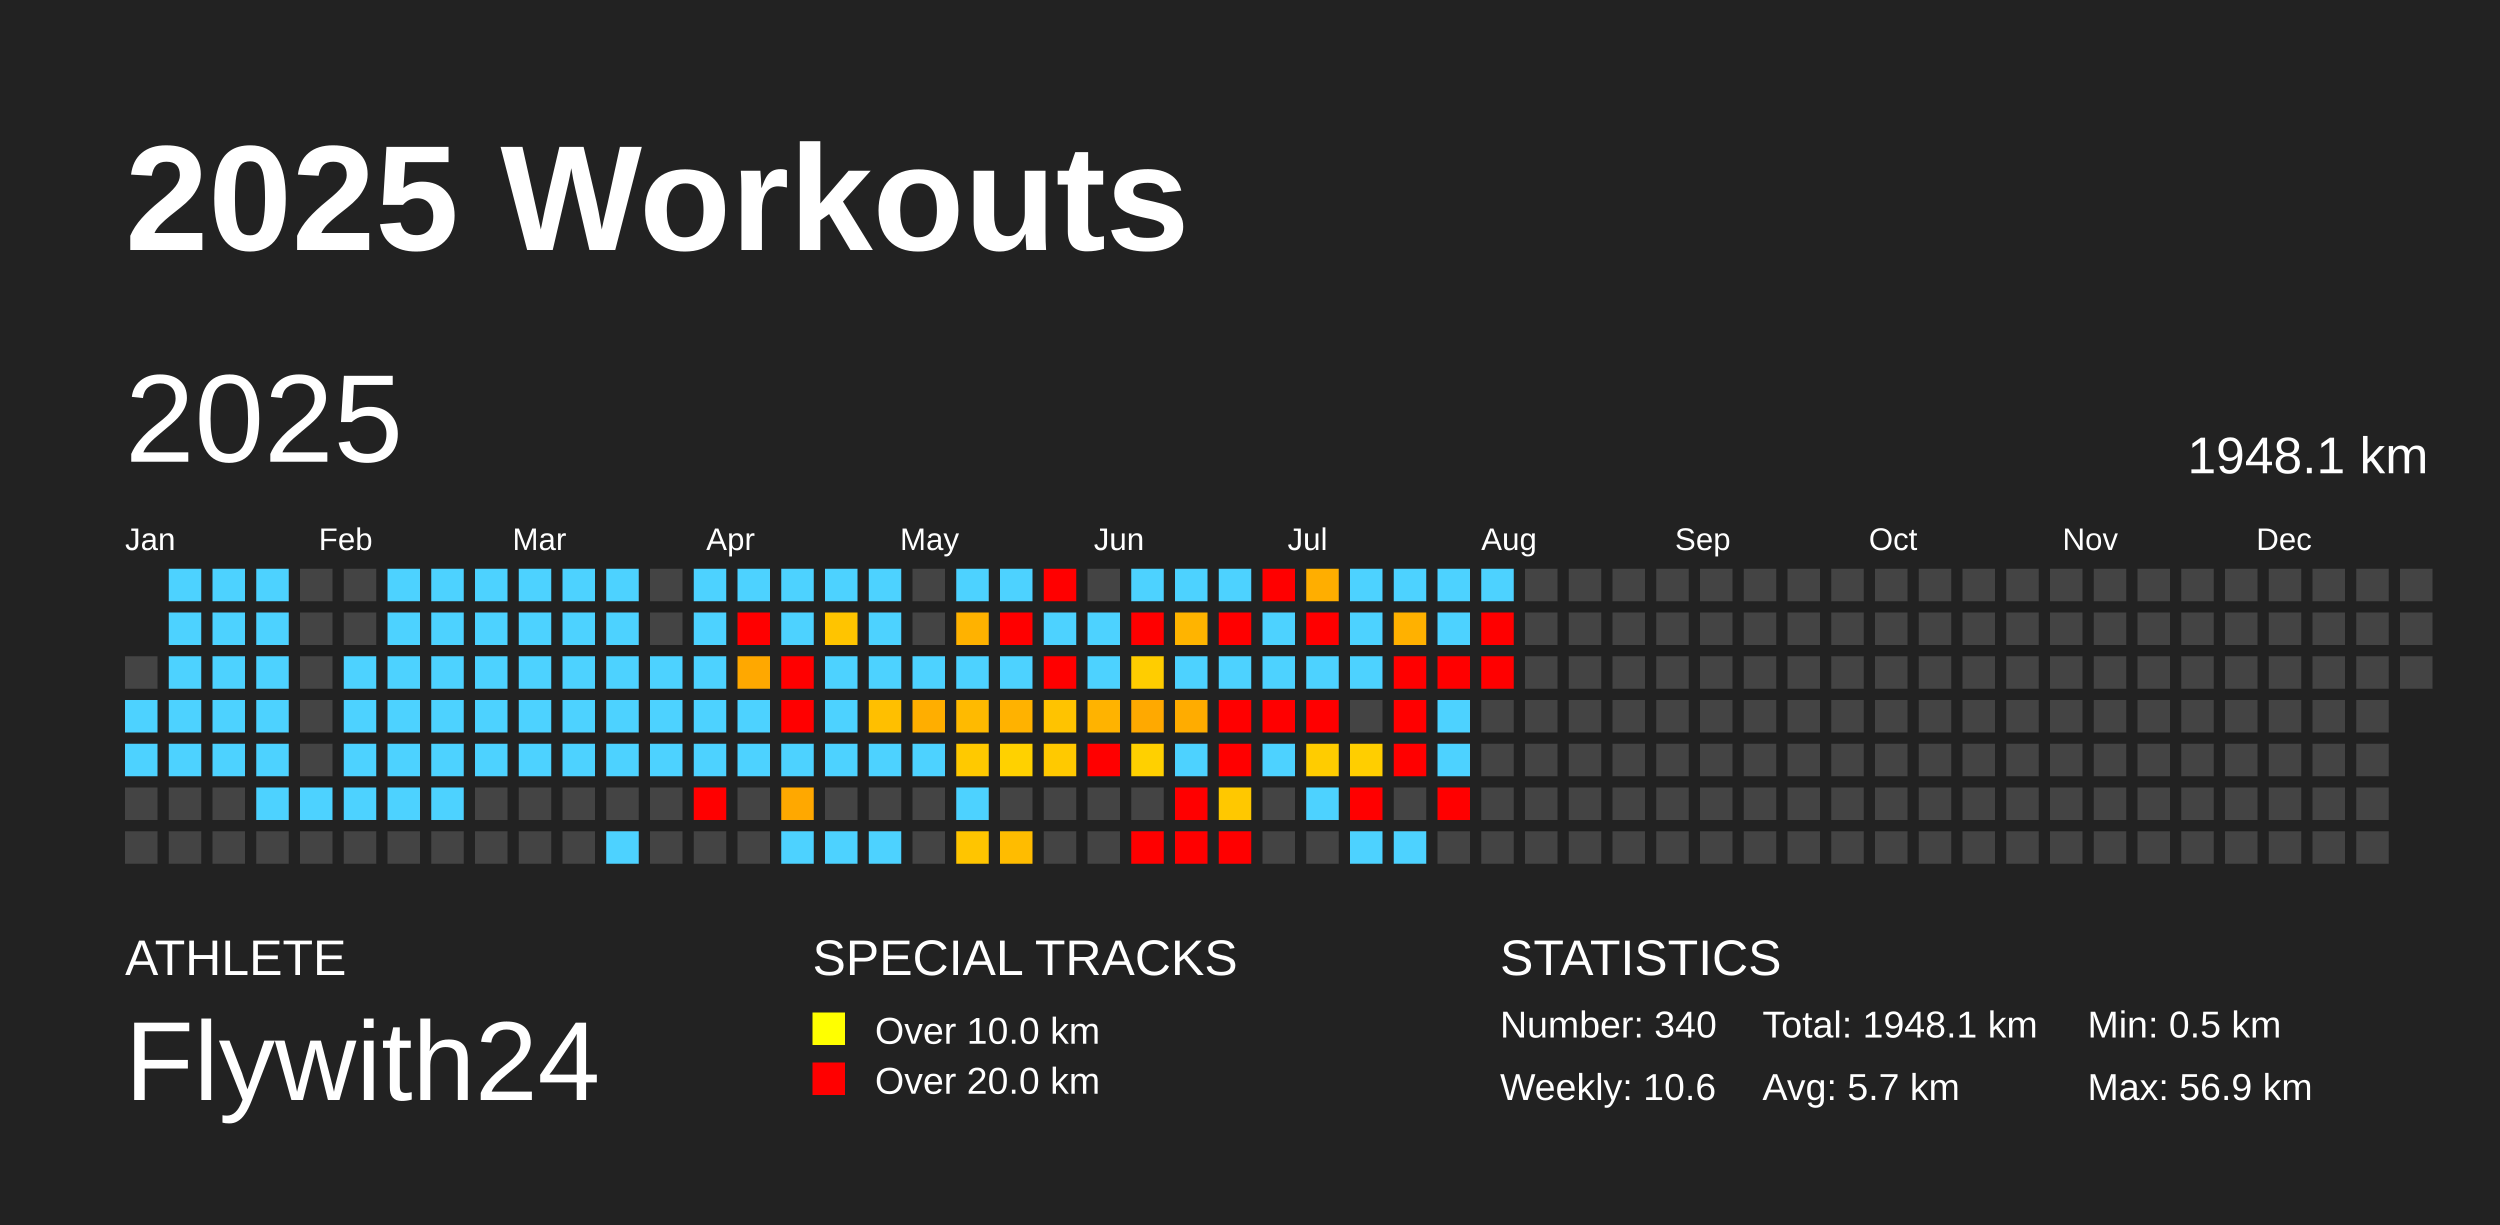
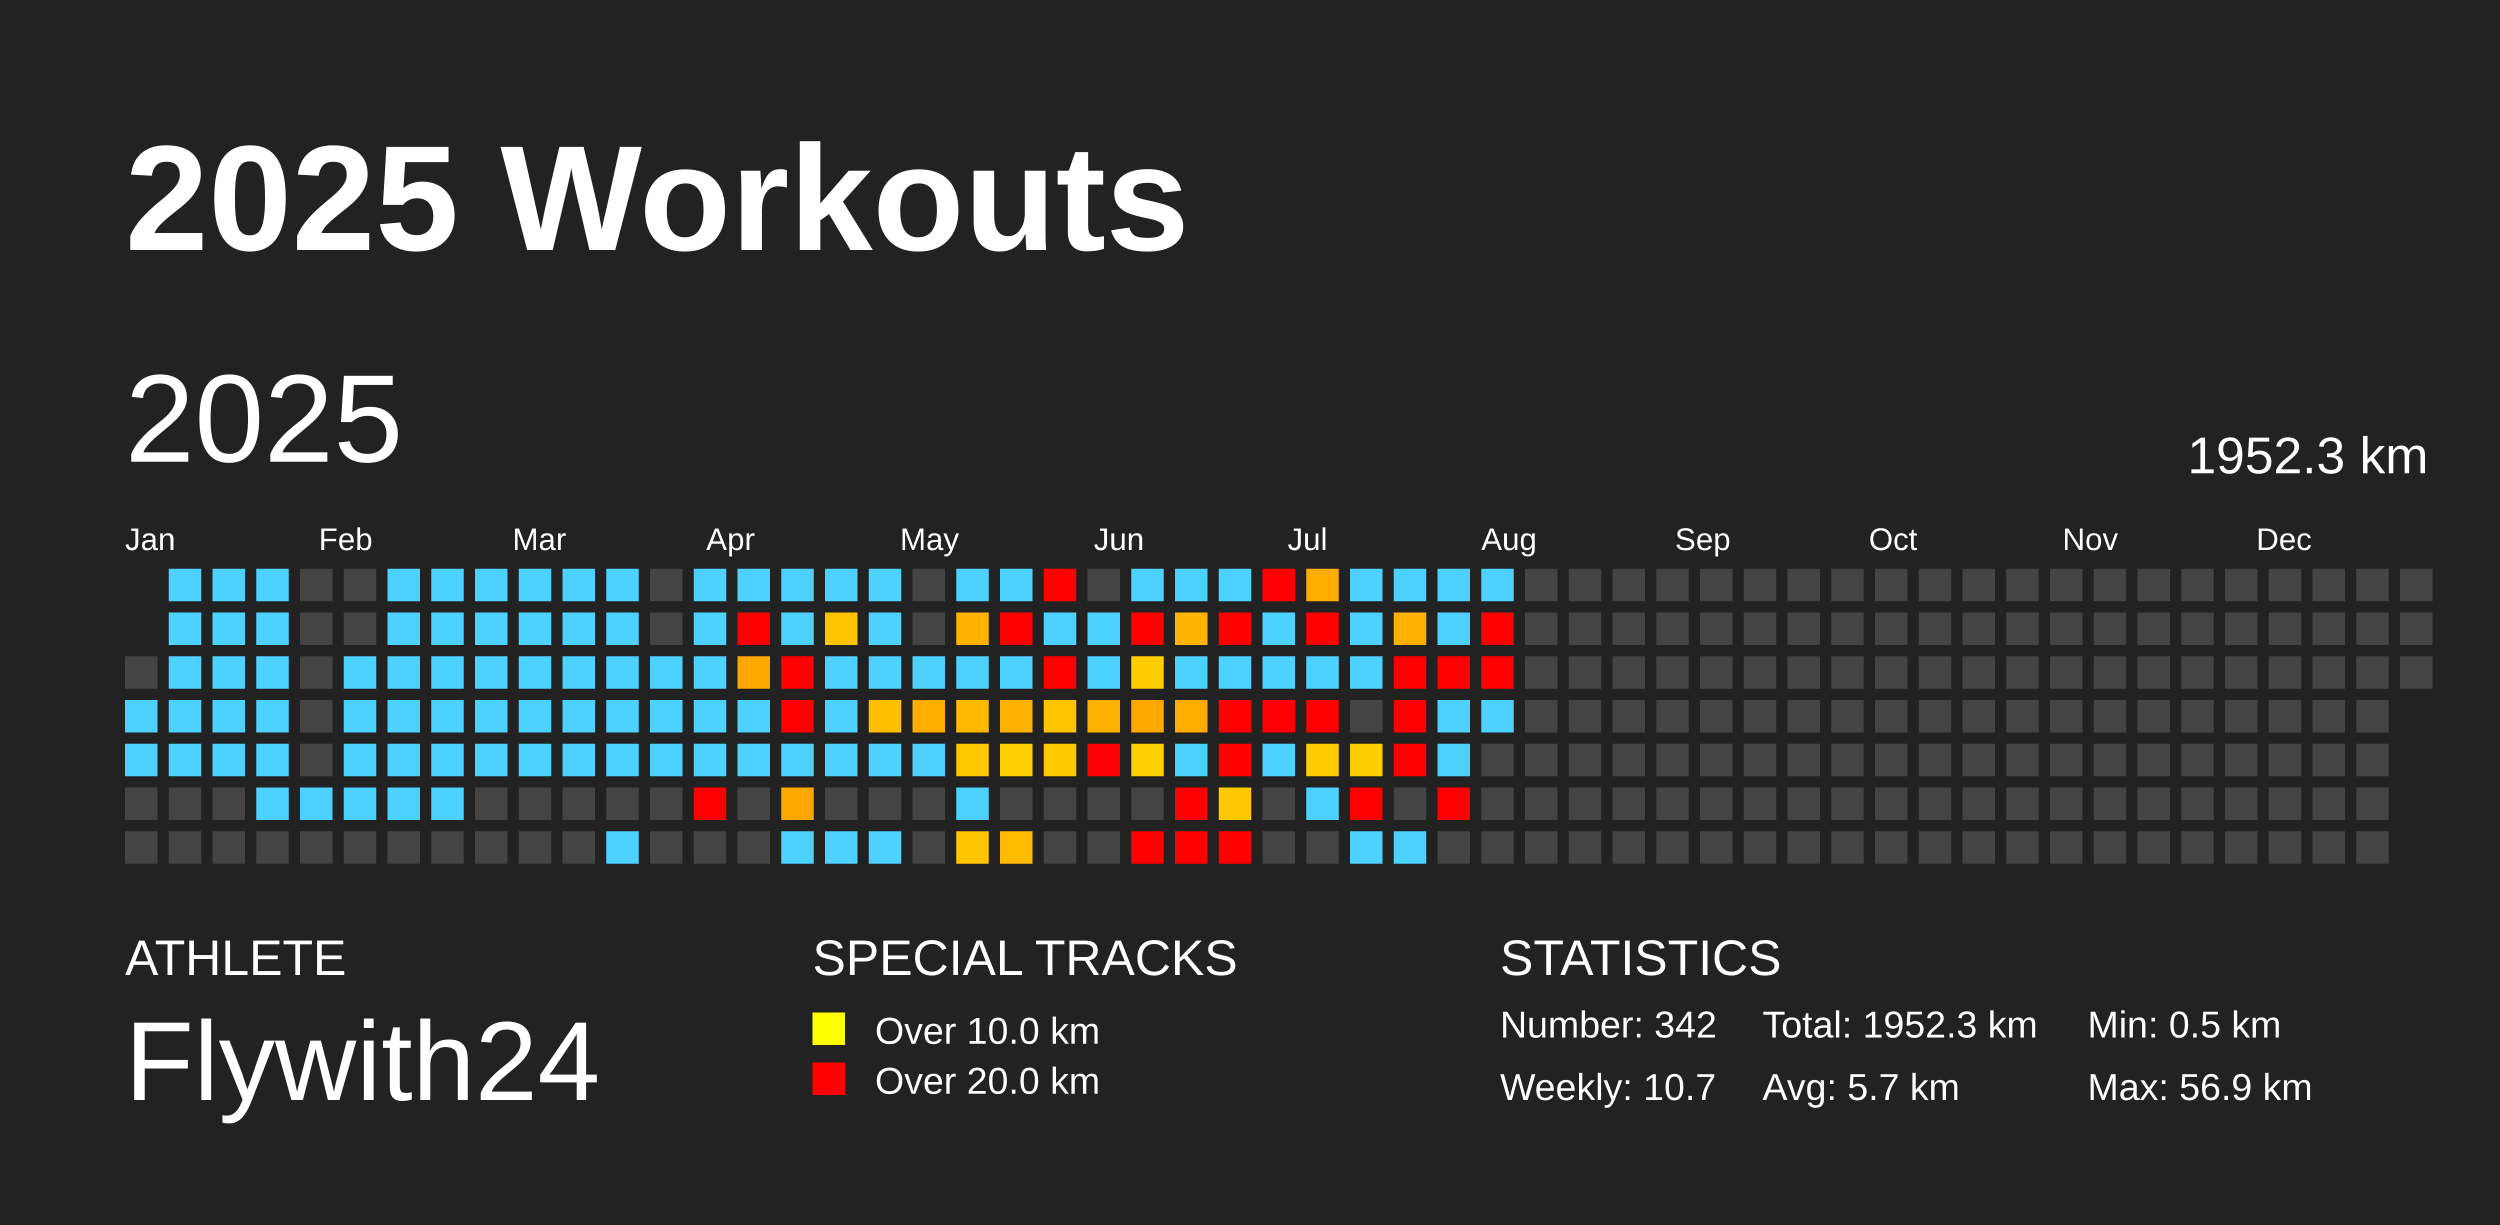
<svg xmlns="http://www.w3.org/2000/svg" baseProfile="full" height="98mm" version="1.1" viewBox="0,0,200,98" width="200mm">
  <defs />
  <rect fill="#222222" height="98" width="200" x="0" y="0" />
  <text fill="#FFFFFF" style="font-size:12px; font-family:Arial; font-weight:bold;" x="10" y="20">2025 Workouts</text>
  <text fill="#FFFFFF" style="font-size:4px; font-family:Arial" x="10" y="78">ATHLETE</text>
  <text fill="#FFFFFF" style="font-size:9px; font-family:Arial" x="10" y="88">Flywith24</text>
  <text fill="#FFFFFF" style="font-size:4px; font-family:Arial" x="65" y="78">SPECIAL TRACKS</text>
  <rect fill="yellow" height="2.6" width="2.6" x="65" y="81" />
  <text fill="#FFFFFF" style="font-size:3px; font-family:Arial" x="70" y="83.5">Over 10.0 km</text>
  <rect fill="red" height="2.6" width="2.6" x="65" y="85" />
  <text fill="#FFFFFF" style="font-size:3px; font-family:Arial" x="70" y="87.5">Over 20.0 km</text>
  <text fill="#FFFFFF" style="font-size:4px; font-family:Arial" x="120" y="78">STATISTICS</text>
-   <text fill="#FFFFFF" style="font-size:3px; font-family:Arial" x="120" y="83">Number: 340</text>
-   <text fill="#FFFFFF" style="font-size:3px; font-family:Arial" x="120" y="88">Weekly: 10.6</text>
-   <text fill="#FFFFFF" style="font-size:3px; font-family:Arial" x="141" y="83">Total: 1948.1 km</text>
+   <text fill="#FFFFFF" style="font-size:3px; font-family:Arial" x="120" y="83">Number: 342</text>
+   <text fill="#FFFFFF" style="font-size:3px; font-family:Arial" x="120" y="88">Weekly: 10.7</text>
+   <text fill="#FFFFFF" style="font-size:3px; font-family:Arial" x="141" y="83">Total: 1952.3 km</text>
  <text fill="#FFFFFF" style="font-size:3px; font-family:Arial" x="141" y="88">Avg: 5.7 km</text>
  <text fill="#FFFFFF" style="font-size:3px; font-family:Arial" x="167" y="83">Min: 0.5 km</text>
  <text fill="#FFFFFF" style="font-size:3px; font-family:Arial" x="167" y="88">Max: 56.9 km</text>
  <text dominant-baseline="hanging" fill="#FFFFFF" style="font-size:10.0px; font-family:Arial;" x="10" y="30">2025</text>
-   <text dominant-baseline="hanging" fill="#FFFFFF" style="font-size:4.125px; font-family:Arial;" x="175" y="35">1948.1 km</text>
+   <text dominant-baseline="hanging" fill="#FFFFFF" style="font-size:4.125px; font-family:Arial;" x="175" y="35">1952.3 km</text>
  <text fill="#FFFFFF" style="font-size:2.5px; font-family:Arial" x="10.0" y="44">Jan</text>
  <text fill="#FFFFFF" style="font-size:2.5px; font-family:Arial" x="25.5" y="44">Feb</text>
  <text fill="#FFFFFF" style="font-size:2.5px; font-family:Arial" x="41.0" y="44">Mar</text>
  <text fill="#FFFFFF" style="font-size:2.5px; font-family:Arial" x="56.5" y="44">Apr</text>
  <text fill="#FFFFFF" style="font-size:2.5px; font-family:Arial" x="72.0" y="44">May</text>
  <text fill="#FFFFFF" style="font-size:2.5px; font-family:Arial" x="87.5" y="44">Jun</text>
  <text fill="#FFFFFF" style="font-size:2.5px; font-family:Arial" x="103.0" y="44">Jul</text>
  <text fill="#FFFFFF" style="font-size:2.5px; font-family:Arial" x="118.5" y="44">Aug</text>
  <text fill="#FFFFFF" style="font-size:2.5px; font-family:Arial" x="134.0" y="44">Sep</text>
  <text fill="#FFFFFF" style="font-size:2.5px; font-family:Arial" x="149.5" y="44">Oct</text>
  <text fill="#FFFFFF" style="font-size:2.5px; font-family:Arial" x="165.0" y="44">Nov</text>
  <text fill="#FFFFFF" style="font-size:2.5px; font-family:Arial" x="180.5" y="44">Dec</text>
  <rect fill="#444444" height="2.6" width="2.6" x="10.0" y="52.5" />
  <rect fill="#4dd2ff" height="2.6" width="2.6" x="10.0" y="56.0" />
  <rect fill="#4dd2ff" height="2.6" width="2.6" x="10.0" y="59.5" />
  <rect fill="#444444" height="2.6" width="2.6" x="10.0" y="63.0" />
  <rect fill="#444444" height="2.6" width="2.6" x="10.0" y="66.5" />
  <rect fill="#4dd2ff" height="2.6" width="2.6" x="13.5" y="45.5" />
  <rect fill="#4dd2ff" height="2.6" width="2.6" x="13.5" y="49.0" />
  <rect fill="#4dd2ff" height="2.6" width="2.6" x="13.5" y="52.5" />
  <rect fill="#4dd2ff" height="2.6" width="2.6" x="13.5" y="56.0" />
  <rect fill="#4dd2ff" height="2.6" width="2.6" x="13.5" y="59.5" />
  <rect fill="#444444" height="2.6" width="2.6" x="13.5" y="63.0" />
  <rect fill="#444444" height="2.6" width="2.6" x="13.5" y="66.5" />
  <rect fill="#4dd2ff" height="2.6" width="2.6" x="17.0" y="45.5" />
  <rect fill="#4dd2ff" height="2.6" width="2.6" x="17.0" y="49.0" />
  <rect fill="#4dd2ff" height="2.6" width="2.6" x="17.0" y="52.5" />
  <rect fill="#4dd2ff" height="2.6" width="2.6" x="17.0" y="56.0" />
  <rect fill="#4dd2ff" height="2.6" width="2.6" x="17.0" y="59.5" />
  <rect fill="#444444" height="2.6" width="2.6" x="17.0" y="63.0" />
  <rect fill="#444444" height="2.6" width="2.6" x="17.0" y="66.5" />
  <rect fill="#4dd2ff" height="2.6" width="2.6" x="20.5" y="45.5" />
  <rect fill="#4dd2ff" height="2.6" width="2.6" x="20.5" y="49.0" />
  <rect fill="#4dd2ff" height="2.6" width="2.6" x="20.5" y="52.5" />
  <rect fill="#4dd2ff" height="2.6" width="2.6" x="20.5" y="56.0" />
  <rect fill="#4dd2ff" height="2.6" width="2.6" x="20.5" y="59.5" />
  <rect fill="#4dd2ff" height="2.6" width="2.6" x="20.5" y="63.0" />
  <rect fill="#444444" height="2.6" width="2.6" x="20.5" y="66.5" />
  <rect fill="#444444" height="2.6" width="2.6" x="24.0" y="45.5" />
  <rect fill="#444444" height="2.6" width="2.6" x="24.0" y="49.0" />
  <rect fill="#444444" height="2.6" width="2.6" x="24.0" y="52.5" />
  <rect fill="#444444" height="2.6" width="2.6" x="24.0" y="56.0" />
  <rect fill="#444444" height="2.6" width="2.6" x="24.0" y="59.5" />
  <rect fill="#4dd2ff" height="2.6" width="2.6" x="24.0" y="63.0" />
  <rect fill="#444444" height="2.6" width="2.6" x="24.0" y="66.5" />
  <rect fill="#444444" height="2.6" width="2.6" x="27.5" y="45.5" />
  <rect fill="#444444" height="2.6" width="2.6" x="27.5" y="49.0" />
  <rect fill="#4dd2ff" height="2.6" width="2.6" x="27.5" y="52.5" />
  <rect fill="#4dd2ff" height="2.6" width="2.6" x="27.5" y="56.0" />
  <rect fill="#4dd2ff" height="2.6" width="2.6" x="27.5" y="59.5" />
  <rect fill="#4dd2ff" height="2.6" width="2.6" x="27.5" y="63.0" />
  <rect fill="#444444" height="2.6" width="2.6" x="27.5" y="66.5" />
  <rect fill="#4dd2ff" height="2.6" width="2.6" x="31.0" y="45.5" />
  <rect fill="#4dd2ff" height="2.6" width="2.6" x="31.0" y="49.0" />
  <rect fill="#4dd2ff" height="2.6" width="2.6" x="31.0" y="52.5" />
  <rect fill="#4dd2ff" height="2.6" width="2.6" x="31.0" y="56.0" />
  <rect fill="#4dd2ff" height="2.6" width="2.6" x="31.0" y="59.5" />
  <rect fill="#4dd2ff" height="2.6" width="2.6" x="31.0" y="63.0" />
  <rect fill="#444444" height="2.6" width="2.6" x="31.0" y="66.5" />
  <rect fill="#4dd2ff" height="2.6" width="2.6" x="34.5" y="45.5" />
  <rect fill="#4dd2ff" height="2.6" width="2.6" x="34.5" y="49.0" />
  <rect fill="#4dd2ff" height="2.6" width="2.6" x="34.5" y="52.5" />
  <rect fill="#4dd2ff" height="2.6" width="2.6" x="34.5" y="56.0" />
  <rect fill="#4dd2ff" height="2.6" width="2.6" x="34.5" y="59.5" />
  <rect fill="#4dd2ff" height="2.6" width="2.6" x="34.5" y="63.0" />
  <rect fill="#444444" height="2.6" width="2.6" x="34.5" y="66.5" />
  <rect fill="#4dd2ff" height="2.6" width="2.6" x="38.0" y="45.5" />
  <rect fill="#4dd2ff" height="2.6" width="2.6" x="38.0" y="49.0" />
  <rect fill="#4dd2ff" height="2.6" width="2.6" x="38.0" y="52.5" />
  <rect fill="#4dd2ff" height="2.6" width="2.6" x="38.0" y="56.0" />
  <rect fill="#4dd2ff" height="2.6" width="2.6" x="38.0" y="59.5" />
  <rect fill="#444444" height="2.6" width="2.6" x="38.0" y="63.0" />
  <rect fill="#444444" height="2.6" width="2.6" x="38.0" y="66.5" />
  <rect fill="#4dd2ff" height="2.6" width="2.6" x="41.5" y="45.5" />
  <rect fill="#4dd2ff" height="2.6" width="2.6" x="41.5" y="49.0" />
  <rect fill="#4dd2ff" height="2.6" width="2.6" x="41.5" y="52.5" />
  <rect fill="#4dd2ff" height="2.6" width="2.6" x="41.5" y="56.0" />
  <rect fill="#4dd2ff" height="2.6" width="2.6" x="41.5" y="59.5" />
  <rect fill="#444444" height="2.6" width="2.6" x="41.5" y="63.0" />
  <rect fill="#444444" height="2.6" width="2.6" x="41.5" y="66.5" />
  <rect fill="#4dd2ff" height="2.6" width="2.6" x="45.0" y="45.5" />
  <rect fill="#4dd2ff" height="2.6" width="2.6" x="45.0" y="49.0" />
  <rect fill="#4dd2ff" height="2.6" width="2.6" x="45.0" y="52.5" />
  <rect fill="#4dd2ff" height="2.6" width="2.6" x="45.0" y="56.0" />
  <rect fill="#4dd2ff" height="2.6" width="2.6" x="45.0" y="59.5" />
  <rect fill="#444444" height="2.6" width="2.6" x="45.0" y="63.0" />
  <rect fill="#444444" height="2.6" width="2.6" x="45.0" y="66.5" />
  <rect fill="#4dd2ff" height="2.6" width="2.6" x="48.5" y="45.5" />
  <rect fill="#4dd2ff" height="2.6" width="2.6" x="48.5" y="49.0" />
  <rect fill="#4dd2ff" height="2.6" width="2.6" x="48.5" y="52.5" />
  <rect fill="#4dd2ff" height="2.6" width="2.6" x="48.5" y="56.0" />
  <rect fill="#4dd2ff" height="2.6" width="2.6" x="48.5" y="59.5" />
  <rect fill="#444444" height="2.6" width="2.6" x="48.5" y="63.0" />
  <rect fill="#4dd2ff" height="2.6" width="2.6" x="48.5" y="66.5" />
  <rect fill="#444444" height="2.6" width="2.6" x="52.0" y="45.5" />
  <rect fill="#444444" height="2.6" width="2.6" x="52.0" y="49.0" />
  <rect fill="#4dd2ff" height="2.6" width="2.6" x="52.0" y="52.5" />
  <rect fill="#4dd2ff" height="2.6" width="2.6" x="52.0" y="56.0" />
  <rect fill="#4dd2ff" height="2.6" width="2.6" x="52.0" y="59.5" />
  <rect fill="#444444" height="2.6" width="2.6" x="52.0" y="63.0" />
  <rect fill="#444444" height="2.6" width="2.6" x="52.0" y="66.5" />
  <rect fill="#4dd2ff" height="2.6" width="2.6" x="55.5" y="45.5" />
  <rect fill="#4dd2ff" height="2.6" width="2.6" x="55.5" y="49.0" />
  <rect fill="#4dd2ff" height="2.6" width="2.6" x="55.5" y="52.5" />
  <rect fill="#4dd2ff" height="2.6" width="2.6" x="55.5" y="56.0" />
  <rect fill="#4dd2ff" height="2.6" width="2.6" x="55.5" y="59.5" />
  <rect fill="red" height="2.6" width="2.6" x="55.5" y="63.0" />
  <rect fill="#444444" height="2.6" width="2.6" x="55.5" y="66.5" />
  <rect fill="#4dd2ff" height="2.6" width="2.6" x="59.0" y="45.5" />
  <rect fill="red" height="2.6" width="2.6" x="59.0" y="49.0" />
  <rect fill="#ffa800" height="2.6" width="2.6" x="59.0" y="52.5" />
  <rect fill="#4dd2ff" height="2.6" width="2.6" x="59.0" y="56.0" />
  <rect fill="#4dd2ff" height="2.6" width="2.6" x="59.0" y="59.5" />
  <rect fill="#444444" height="2.6" width="2.6" x="59.0" y="63.0" />
  <rect fill="#444444" height="2.6" width="2.6" x="59.0" y="66.5" />
  <rect fill="#4dd2ff" height="2.6" width="2.6" x="62.5" y="45.5" />
  <rect fill="#4dd2ff" height="2.6" width="2.6" x="62.5" y="49.0" />
  <rect fill="red" height="2.6" width="2.6" x="62.5" y="52.5" />
  <rect fill="red" height="2.6" width="2.6" x="62.5" y="56.0" />
  <rect fill="#4dd2ff" height="2.6" width="2.6" x="62.5" y="59.5" />
  <rect fill="#ffa800" height="2.6" width="2.6" x="62.5" y="63.0" />
  <rect fill="#4dd2ff" height="2.6" width="2.6" x="62.5" y="66.5" />
  <rect fill="#4dd2ff" height="2.6" width="2.6" x="66.0" y="45.5" />
  <rect fill="#ffc400" height="2.6" width="2.6" x="66.0" y="49.0" />
  <rect fill="#4dd2ff" height="2.6" width="2.6" x="66.0" y="52.5" />
  <rect fill="#4dd2ff" height="2.6" width="2.6" x="66.0" y="56.0" />
  <rect fill="#4dd2ff" height="2.6" width="2.6" x="66.0" y="59.5" />
  <rect fill="#444444" height="2.6" width="2.6" x="66.0" y="63.0" />
  <rect fill="#4dd2ff" height="2.6" width="2.6" x="66.0" y="66.5" />
  <rect fill="#4dd2ff" height="2.6" width="2.6" x="69.5" y="45.5" />
  <rect fill="#4dd2ff" height="2.6" width="2.6" x="69.5" y="49.0" />
  <rect fill="#4dd2ff" height="2.6" width="2.6" x="69.5" y="52.5" />
  <rect fill="#ffbf00" height="2.6" width="2.6" x="69.5" y="56.0" />
  <rect fill="#4dd2ff" height="2.6" width="2.6" x="69.5" y="59.5" />
  <rect fill="#444444" height="2.6" width="2.6" x="69.5" y="63.0" />
  <rect fill="#4dd2ff" height="2.6" width="2.6" x="69.5" y="66.5" />
  <rect fill="#444444" height="2.6" width="2.6" x="73.0" y="45.5" />
  <rect fill="#444444" height="2.6" width="2.6" x="73.0" y="49.0" />
  <rect fill="#4dd2ff" height="2.6" width="2.6" x="73.0" y="52.5" />
  <rect fill="#ffae00" height="2.6" width="2.6" x="73.0" y="56.0" />
  <rect fill="#4dd2ff" height="2.6" width="2.6" x="73.0" y="59.5" />
  <rect fill="#444444" height="2.6" width="2.6" x="73.0" y="63.0" />
  <rect fill="#444444" height="2.6" width="2.6" x="73.0" y="66.5" />
  <rect fill="#4dd2ff" height="2.6" width="2.6" x="76.5" y="45.5" />
  <rect fill="#ffb200" height="2.6" width="2.6" x="76.5" y="49.0" />
  <rect fill="#4dd2ff" height="2.6" width="2.6" x="76.5" y="52.5" />
  <rect fill="#ffba00" height="2.6" width="2.6" x="76.5" y="56.0" />
  <rect fill="#ffc900" height="2.6" width="2.6" x="76.5" y="59.5" />
  <rect fill="#4dd2ff" height="2.6" width="2.6" x="76.5" y="63.0" />
  <rect fill="#ffc500" height="2.6" width="2.6" x="76.5" y="66.5" />
  <rect fill="#4dd2ff" height="2.6" width="2.6" x="80.0" y="45.5" />
  <rect fill="red" height="2.6" width="2.6" x="80.0" y="49.0" />
  <rect fill="#4dd2ff" height="2.6" width="2.6" x="80.0" y="52.5" />
  <rect fill="#ffb200" height="2.6" width="2.6" x="80.0" y="56.0" />
  <rect fill="#ffd100" height="2.6" width="2.6" x="80.0" y="59.5" />
  <rect fill="#444444" height="2.6" width="2.6" x="80.0" y="63.0" />
  <rect fill="#ffbc00" height="2.6" width="2.6" x="80.0" y="66.5" />
  <rect fill="red" height="2.6" width="2.6" x="83.5" y="45.5" />
  <rect fill="#4dd2ff" height="2.6" width="2.6" x="83.5" y="49.0" />
  <rect fill="red" height="2.6" width="2.6" x="83.5" y="52.5" />
  <rect fill="#ffc300" height="2.6" width="2.6" x="83.5" y="56.0" />
  <rect fill="#ffc900" height="2.6" width="2.6" x="83.5" y="59.5" />
  <rect fill="#444444" height="2.6" width="2.6" x="83.5" y="63.0" />
  <rect fill="#444444" height="2.6" width="2.6" x="83.5" y="66.5" />
  <rect fill="#444444" height="2.6" width="2.6" x="87.0" y="45.5" />
  <rect fill="#4dd2ff" height="2.6" width="2.6" x="87.0" y="49.0" />
  <rect fill="#4dd2ff" height="2.6" width="2.6" x="87.0" y="52.5" />
  <rect fill="#ffb300" height="2.6" width="2.6" x="87.0" y="56.0" />
  <rect fill="red" height="2.6" width="2.6" x="87.0" y="59.5" />
  <rect fill="#444444" height="2.6" width="2.6" x="87.0" y="63.0" />
  <rect fill="#444444" height="2.6" width="2.6" x="87.0" y="66.5" />
  <rect fill="#4dd2ff" height="2.6" width="2.6" x="90.5" y="45.5" />
  <rect fill="red" height="2.6" width="2.6" x="90.5" y="49.0" />
  <rect fill="#ffcd00" height="2.6" width="2.6" x="90.5" y="52.5" />
  <rect fill="#ffa900" height="2.6" width="2.6" x="90.5" y="56.0" />
  <rect fill="#ffd000" height="2.6" width="2.6" x="90.5" y="59.5" />
  <rect fill="#444444" height="2.6" width="2.6" x="90.5" y="63.0" />
  <rect fill="red" height="2.6" width="2.6" x="90.5" y="66.5" />
  <rect fill="#4dd2ff" height="2.6" width="2.6" x="94.0" y="45.5" />
  <rect fill="#ffb400" height="2.6" width="2.6" x="94.0" y="49.0" />
  <rect fill="#4dd2ff" height="2.6" width="2.6" x="94.0" y="52.5" />
  <rect fill="#ffac00" height="2.6" width="2.6" x="94.0" y="56.0" />
  <rect fill="#4dd2ff" height="2.6" width="2.6" x="94.0" y="59.5" />
  <rect fill="red" height="2.6" width="2.6" x="94.0" y="63.0" />
  <rect fill="red" height="2.6" width="2.6" x="94.0" y="66.5" />
  <rect fill="#4dd2ff" height="2.6" width="2.6" x="97.5" y="45.5" />
  <rect fill="red" height="2.6" width="2.6" x="97.5" y="49.0" />
  <rect fill="#4dd2ff" height="2.6" width="2.6" x="97.5" y="52.5" />
  <rect fill="red" height="2.6" width="2.6" x="97.5" y="56.0" />
  <rect fill="red" height="2.6" width="2.6" x="97.5" y="59.5" />
  <rect fill="#ffc800" height="2.6" width="2.6" x="97.5" y="63.0" />
  <rect fill="red" height="2.6" width="2.6" x="97.5" y="66.5" />
  <rect fill="red" height="2.6" width="2.6" x="101.0" y="45.5" />
  <rect fill="#4dd2ff" height="2.6" width="2.6" x="101.0" y="49.0" />
  <rect fill="#4dd2ff" height="2.6" width="2.6" x="101.0" y="52.5" />
  <rect fill="red" height="2.6" width="2.6" x="101.0" y="56.0" />
  <rect fill="#4dd2ff" height="2.6" width="2.6" x="101.0" y="59.5" />
  <rect fill="#444444" height="2.6" width="2.6" x="101.0" y="63.0" />
  <rect fill="#444444" height="2.6" width="2.6" x="101.0" y="66.5" />
  <rect fill="#ffae00" height="2.6" width="2.6" x="104.5" y="45.5" />
  <rect fill="red" height="2.6" width="2.6" x="104.5" y="49.0" />
  <rect fill="#4dd2ff" height="2.6" width="2.6" x="104.5" y="52.5" />
  <rect fill="red" height="2.6" width="2.6" x="104.5" y="56.0" />
  <rect fill="#ffcc00" height="2.6" width="2.6" x="104.5" y="59.5" />
  <rect fill="#4dd2ff" height="2.6" width="2.6" x="104.5" y="63.0" />
  <rect fill="#444444" height="2.6" width="2.6" x="104.5" y="66.5" />
  <rect fill="#4dd2ff" height="2.6" width="2.6" x="108.0" y="45.5" />
  <rect fill="#4dd2ff" height="2.6" width="2.6" x="108.0" y="49.0" />
  <rect fill="#4dd2ff" height="2.6" width="2.6" x="108.0" y="52.5" />
  <rect fill="#444444" height="2.6" width="2.6" x="108.0" y="56.0" />
  <rect fill="#ffce00" height="2.6" width="2.6" x="108.0" y="59.5" />
  <rect fill="red" height="2.6" width="2.6" x="108.0" y="63.0" />
  <rect fill="#4dd2ff" height="2.6" width="2.6" x="108.0" y="66.5" />
  <rect fill="#4dd2ff" height="2.6" width="2.6" x="111.5" y="45.5" />
  <rect fill="#ffb100" height="2.6" width="2.6" x="111.5" y="49.0" />
  <rect fill="red" height="2.6" width="2.6" x="111.5" y="52.5" />
  <rect fill="red" height="2.6" width="2.6" x="111.5" y="56.0" />
  <rect fill="red" height="2.6" width="2.6" x="111.5" y="59.5" />
  <rect fill="#444444" height="2.6" width="2.6" x="111.5" y="63.0" />
  <rect fill="#4dd2ff" height="2.6" width="2.6" x="111.5" y="66.5" />
  <rect fill="#4dd2ff" height="2.6" width="2.6" x="115.0" y="45.5" />
  <rect fill="#4dd2ff" height="2.6" width="2.6" x="115.0" y="49.0" />
  <rect fill="red" height="2.6" width="2.6" x="115.0" y="52.5" />
  <rect fill="#4dd2ff" height="2.6" width="2.6" x="115.0" y="56.0" />
  <rect fill="#4dd2ff" height="2.6" width="2.6" x="115.0" y="59.5" />
  <rect fill="red" height="2.6" width="2.6" x="115.0" y="63.0" />
  <rect fill="#444444" height="2.6" width="2.6" x="115.0" y="66.5" />
  <rect fill="#4dd2ff" height="2.6" width="2.6" x="118.5" y="45.5" />
  <rect fill="red" height="2.6" width="2.6" x="118.5" y="49.0" />
  <rect fill="red" height="2.6" width="2.6" x="118.5" y="52.5" />
-   <rect fill="#444444" height="2.6" width="2.6" x="118.5" y="56.0" />
+   <rect fill="#4dd2ff" height="2.6" width="2.6" x="118.5" y="56.0" />
  <rect fill="#444444" height="2.6" width="2.6" x="118.5" y="59.5" />
  <rect fill="#444444" height="2.6" width="2.6" x="118.5" y="63.0" />
  <rect fill="#444444" height="2.6" width="2.6" x="118.5" y="66.5" />
  <rect fill="#444444" height="2.6" width="2.6" x="122.0" y="45.5" />
  <rect fill="#444444" height="2.6" width="2.6" x="122.0" y="49.0" />
  <rect fill="#444444" height="2.6" width="2.6" x="122.0" y="52.5" />
  <rect fill="#444444" height="2.6" width="2.6" x="122.0" y="56.0" />
  <rect fill="#444444" height="2.6" width="2.6" x="122.0" y="59.5" />
  <rect fill="#444444" height="2.6" width="2.6" x="122.0" y="63.0" />
  <rect fill="#444444" height="2.6" width="2.6" x="122.0" y="66.5" />
  <rect fill="#444444" height="2.6" width="2.6" x="125.5" y="45.5" />
  <rect fill="#444444" height="2.6" width="2.6" x="125.5" y="49.0" />
  <rect fill="#444444" height="2.6" width="2.6" x="125.5" y="52.5" />
  <rect fill="#444444" height="2.6" width="2.6" x="125.5" y="56.0" />
  <rect fill="#444444" height="2.6" width="2.6" x="125.5" y="59.5" />
  <rect fill="#444444" height="2.6" width="2.6" x="125.5" y="63.0" />
  <rect fill="#444444" height="2.6" width="2.6" x="125.5" y="66.5" />
  <rect fill="#444444" height="2.6" width="2.6" x="129.0" y="45.5" />
  <rect fill="#444444" height="2.6" width="2.6" x="129.0" y="49.0" />
  <rect fill="#444444" height="2.6" width="2.6" x="129.0" y="52.5" />
  <rect fill="#444444" height="2.6" width="2.6" x="129.0" y="56.0" />
  <rect fill="#444444" height="2.6" width="2.6" x="129.0" y="59.5" />
  <rect fill="#444444" height="2.6" width="2.6" x="129.0" y="63.0" />
  <rect fill="#444444" height="2.6" width="2.6" x="129.0" y="66.5" />
  <rect fill="#444444" height="2.6" width="2.6" x="132.5" y="45.5" />
  <rect fill="#444444" height="2.6" width="2.6" x="132.5" y="49.0" />
  <rect fill="#444444" height="2.6" width="2.6" x="132.5" y="52.5" />
  <rect fill="#444444" height="2.6" width="2.6" x="132.5" y="56.0" />
  <rect fill="#444444" height="2.6" width="2.6" x="132.5" y="59.5" />
  <rect fill="#444444" height="2.6" width="2.6" x="132.5" y="63.0" />
  <rect fill="#444444" height="2.6" width="2.6" x="132.5" y="66.5" />
  <rect fill="#444444" height="2.6" width="2.6" x="136.0" y="45.5" />
  <rect fill="#444444" height="2.6" width="2.6" x="136.0" y="49.0" />
  <rect fill="#444444" height="2.6" width="2.6" x="136.0" y="52.5" />
  <rect fill="#444444" height="2.6" width="2.6" x="136.0" y="56.0" />
  <rect fill="#444444" height="2.6" width="2.6" x="136.0" y="59.5" />
  <rect fill="#444444" height="2.6" width="2.6" x="136.0" y="63.0" />
  <rect fill="#444444" height="2.6" width="2.6" x="136.0" y="66.5" />
  <rect fill="#444444" height="2.6" width="2.6" x="139.5" y="45.5" />
  <rect fill="#444444" height="2.6" width="2.6" x="139.5" y="49.0" />
  <rect fill="#444444" height="2.6" width="2.6" x="139.5" y="52.5" />
  <rect fill="#444444" height="2.6" width="2.6" x="139.5" y="56.0" />
  <rect fill="#444444" height="2.6" width="2.6" x="139.5" y="59.5" />
  <rect fill="#444444" height="2.6" width="2.6" x="139.5" y="63.0" />
  <rect fill="#444444" height="2.6" width="2.6" x="139.5" y="66.5" />
  <rect fill="#444444" height="2.6" width="2.6" x="143.0" y="45.5" />
  <rect fill="#444444" height="2.6" width="2.6" x="143.0" y="49.0" />
  <rect fill="#444444" height="2.6" width="2.6" x="143.0" y="52.5" />
  <rect fill="#444444" height="2.6" width="2.6" x="143.0" y="56.0" />
  <rect fill="#444444" height="2.6" width="2.6" x="143.0" y="59.5" />
  <rect fill="#444444" height="2.6" width="2.6" x="143.0" y="63.0" />
  <rect fill="#444444" height="2.6" width="2.6" x="143.0" y="66.5" />
  <rect fill="#444444" height="2.6" width="2.6" x="146.5" y="45.5" />
  <rect fill="#444444" height="2.6" width="2.6" x="146.5" y="49.0" />
  <rect fill="#444444" height="2.6" width="2.6" x="146.5" y="52.5" />
  <rect fill="#444444" height="2.6" width="2.6" x="146.5" y="56.0" />
  <rect fill="#444444" height="2.6" width="2.6" x="146.5" y="59.5" />
  <rect fill="#444444" height="2.6" width="2.6" x="146.5" y="63.0" />
  <rect fill="#444444" height="2.6" width="2.6" x="146.5" y="66.5" />
  <rect fill="#444444" height="2.6" width="2.6" x="150.0" y="45.5" />
  <rect fill="#444444" height="2.6" width="2.6" x="150.0" y="49.0" />
  <rect fill="#444444" height="2.6" width="2.6" x="150.0" y="52.5" />
  <rect fill="#444444" height="2.6" width="2.6" x="150.0" y="56.0" />
  <rect fill="#444444" height="2.6" width="2.6" x="150.0" y="59.5" />
  <rect fill="#444444" height="2.6" width="2.6" x="150.0" y="63.0" />
  <rect fill="#444444" height="2.6" width="2.6" x="150.0" y="66.5" />
  <rect fill="#444444" height="2.6" width="2.6" x="153.5" y="45.5" />
  <rect fill="#444444" height="2.6" width="2.6" x="153.5" y="49.0" />
  <rect fill="#444444" height="2.6" width="2.6" x="153.5" y="52.5" />
  <rect fill="#444444" height="2.6" width="2.6" x="153.5" y="56.0" />
  <rect fill="#444444" height="2.6" width="2.6" x="153.5" y="59.5" />
  <rect fill="#444444" height="2.6" width="2.6" x="153.5" y="63.0" />
  <rect fill="#444444" height="2.6" width="2.6" x="153.5" y="66.5" />
  <rect fill="#444444" height="2.6" width="2.6" x="157.0" y="45.5" />
  <rect fill="#444444" height="2.6" width="2.6" x="157.0" y="49.0" />
  <rect fill="#444444" height="2.6" width="2.6" x="157.0" y="52.5" />
  <rect fill="#444444" height="2.6" width="2.6" x="157.0" y="56.0" />
  <rect fill="#444444" height="2.6" width="2.6" x="157.0" y="59.5" />
  <rect fill="#444444" height="2.6" width="2.6" x="157.0" y="63.0" />
  <rect fill="#444444" height="2.6" width="2.6" x="157.0" y="66.5" />
  <rect fill="#444444" height="2.6" width="2.6" x="160.5" y="45.5" />
  <rect fill="#444444" height="2.6" width="2.6" x="160.5" y="49.0" />
  <rect fill="#444444" height="2.6" width="2.6" x="160.5" y="52.5" />
  <rect fill="#444444" height="2.6" width="2.6" x="160.5" y="56.0" />
  <rect fill="#444444" height="2.6" width="2.6" x="160.5" y="59.5" />
  <rect fill="#444444" height="2.6" width="2.6" x="160.5" y="63.0" />
  <rect fill="#444444" height="2.6" width="2.6" x="160.5" y="66.5" />
  <rect fill="#444444" height="2.6" width="2.6" x="164.0" y="45.5" />
  <rect fill="#444444" height="2.6" width="2.6" x="164.0" y="49.0" />
  <rect fill="#444444" height="2.6" width="2.6" x="164.0" y="52.5" />
  <rect fill="#444444" height="2.6" width="2.6" x="164.0" y="56.0" />
  <rect fill="#444444" height="2.6" width="2.6" x="164.0" y="59.5" />
  <rect fill="#444444" height="2.6" width="2.6" x="164.0" y="63.0" />
  <rect fill="#444444" height="2.6" width="2.6" x="164.0" y="66.5" />
  <rect fill="#444444" height="2.6" width="2.6" x="167.5" y="45.5" />
  <rect fill="#444444" height="2.6" width="2.6" x="167.5" y="49.0" />
  <rect fill="#444444" height="2.6" width="2.6" x="167.5" y="52.5" />
  <rect fill="#444444" height="2.6" width="2.6" x="167.5" y="56.0" />
  <rect fill="#444444" height="2.6" width="2.6" x="167.5" y="59.5" />
  <rect fill="#444444" height="2.6" width="2.6" x="167.5" y="63.0" />
  <rect fill="#444444" height="2.6" width="2.6" x="167.5" y="66.5" />
  <rect fill="#444444" height="2.6" width="2.6" x="171.0" y="45.5" />
  <rect fill="#444444" height="2.6" width="2.6" x="171.0" y="49.0" />
  <rect fill="#444444" height="2.6" width="2.6" x="171.0" y="52.5" />
  <rect fill="#444444" height="2.6" width="2.6" x="171.0" y="56.0" />
  <rect fill="#444444" height="2.6" width="2.6" x="171.0" y="59.5" />
  <rect fill="#444444" height="2.6" width="2.6" x="171.0" y="63.0" />
  <rect fill="#444444" height="2.6" width="2.6" x="171.0" y="66.5" />
  <rect fill="#444444" height="2.6" width="2.6" x="174.5" y="45.5" />
  <rect fill="#444444" height="2.6" width="2.6" x="174.5" y="49.0" />
  <rect fill="#444444" height="2.6" width="2.6" x="174.5" y="52.5" />
  <rect fill="#444444" height="2.6" width="2.6" x="174.5" y="56.0" />
  <rect fill="#444444" height="2.6" width="2.6" x="174.5" y="59.5" />
  <rect fill="#444444" height="2.6" width="2.6" x="174.5" y="63.0" />
  <rect fill="#444444" height="2.6" width="2.6" x="174.5" y="66.5" />
  <rect fill="#444444" height="2.6" width="2.6" x="178.0" y="45.5" />
  <rect fill="#444444" height="2.6" width="2.6" x="178.0" y="49.0" />
  <rect fill="#444444" height="2.6" width="2.6" x="178.0" y="52.5" />
  <rect fill="#444444" height="2.6" width="2.6" x="178.0" y="56.0" />
  <rect fill="#444444" height="2.6" width="2.6" x="178.0" y="59.5" />
  <rect fill="#444444" height="2.6" width="2.6" x="178.0" y="63.0" />
  <rect fill="#444444" height="2.6" width="2.6" x="178.0" y="66.5" />
  <rect fill="#444444" height="2.6" width="2.6" x="181.5" y="45.5" />
  <rect fill="#444444" height="2.6" width="2.6" x="181.5" y="49.0" />
  <rect fill="#444444" height="2.6" width="2.6" x="181.5" y="52.5" />
  <rect fill="#444444" height="2.6" width="2.6" x="181.5" y="56.0" />
  <rect fill="#444444" height="2.6" width="2.6" x="181.5" y="59.5" />
  <rect fill="#444444" height="2.6" width="2.6" x="181.5" y="63.0" />
  <rect fill="#444444" height="2.6" width="2.6" x="181.5" y="66.5" />
  <rect fill="#444444" height="2.6" width="2.6" x="185.0" y="45.5" />
  <rect fill="#444444" height="2.6" width="2.6" x="185.0" y="49.0" />
  <rect fill="#444444" height="2.6" width="2.6" x="185.0" y="52.5" />
  <rect fill="#444444" height="2.6" width="2.6" x="185.0" y="56.0" />
  <rect fill="#444444" height="2.6" width="2.6" x="185.0" y="59.5" />
  <rect fill="#444444" height="2.6" width="2.6" x="185.0" y="63.0" />
  <rect fill="#444444" height="2.6" width="2.6" x="185.0" y="66.5" />
  <rect fill="#444444" height="2.6" width="2.6" x="188.5" y="45.5" />
  <rect fill="#444444" height="2.6" width="2.6" x="188.5" y="49.0" />
  <rect fill="#444444" height="2.6" width="2.6" x="188.5" y="52.5" />
  <rect fill="#444444" height="2.6" width="2.6" x="188.5" y="56.0" />
  <rect fill="#444444" height="2.6" width="2.6" x="188.5" y="59.5" />
  <rect fill="#444444" height="2.6" width="2.6" x="188.5" y="63.0" />
  <rect fill="#444444" height="2.6" width="2.6" x="188.5" y="66.5" />
  <rect fill="#444444" height="2.6" width="2.6" x="192.0" y="45.5" />
  <rect fill="#444444" height="2.6" width="2.6" x="192.0" y="49.0" />
  <rect fill="#444444" height="2.6" width="2.6" x="192.0" y="52.5" />
</svg>
